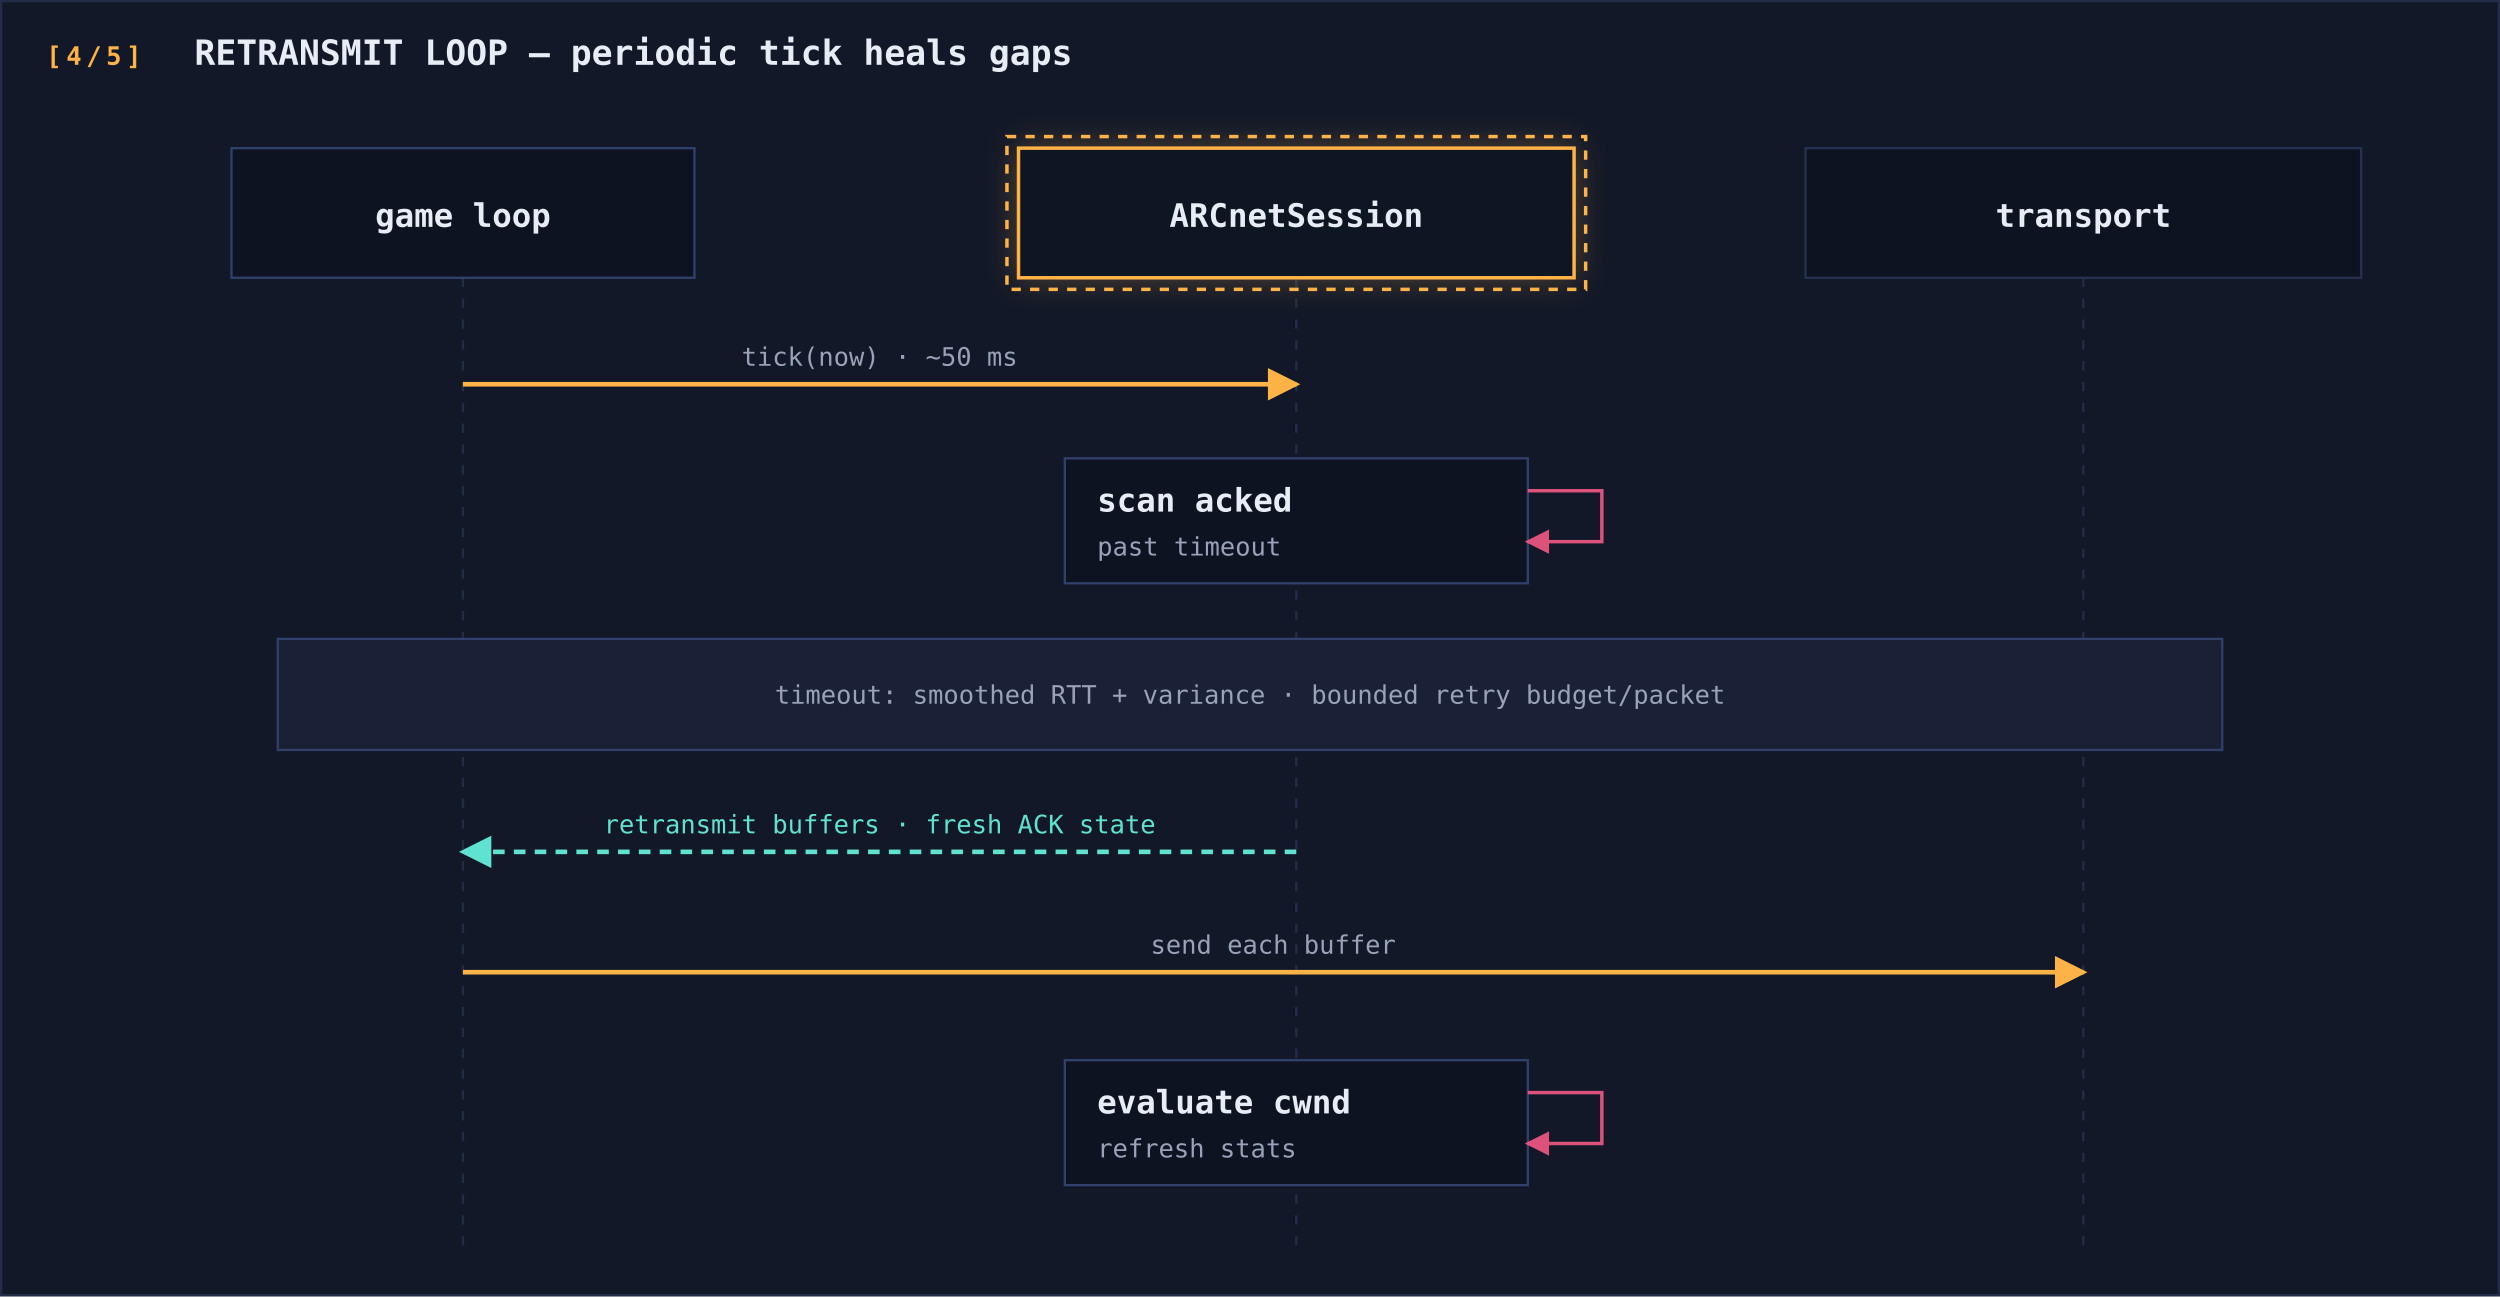
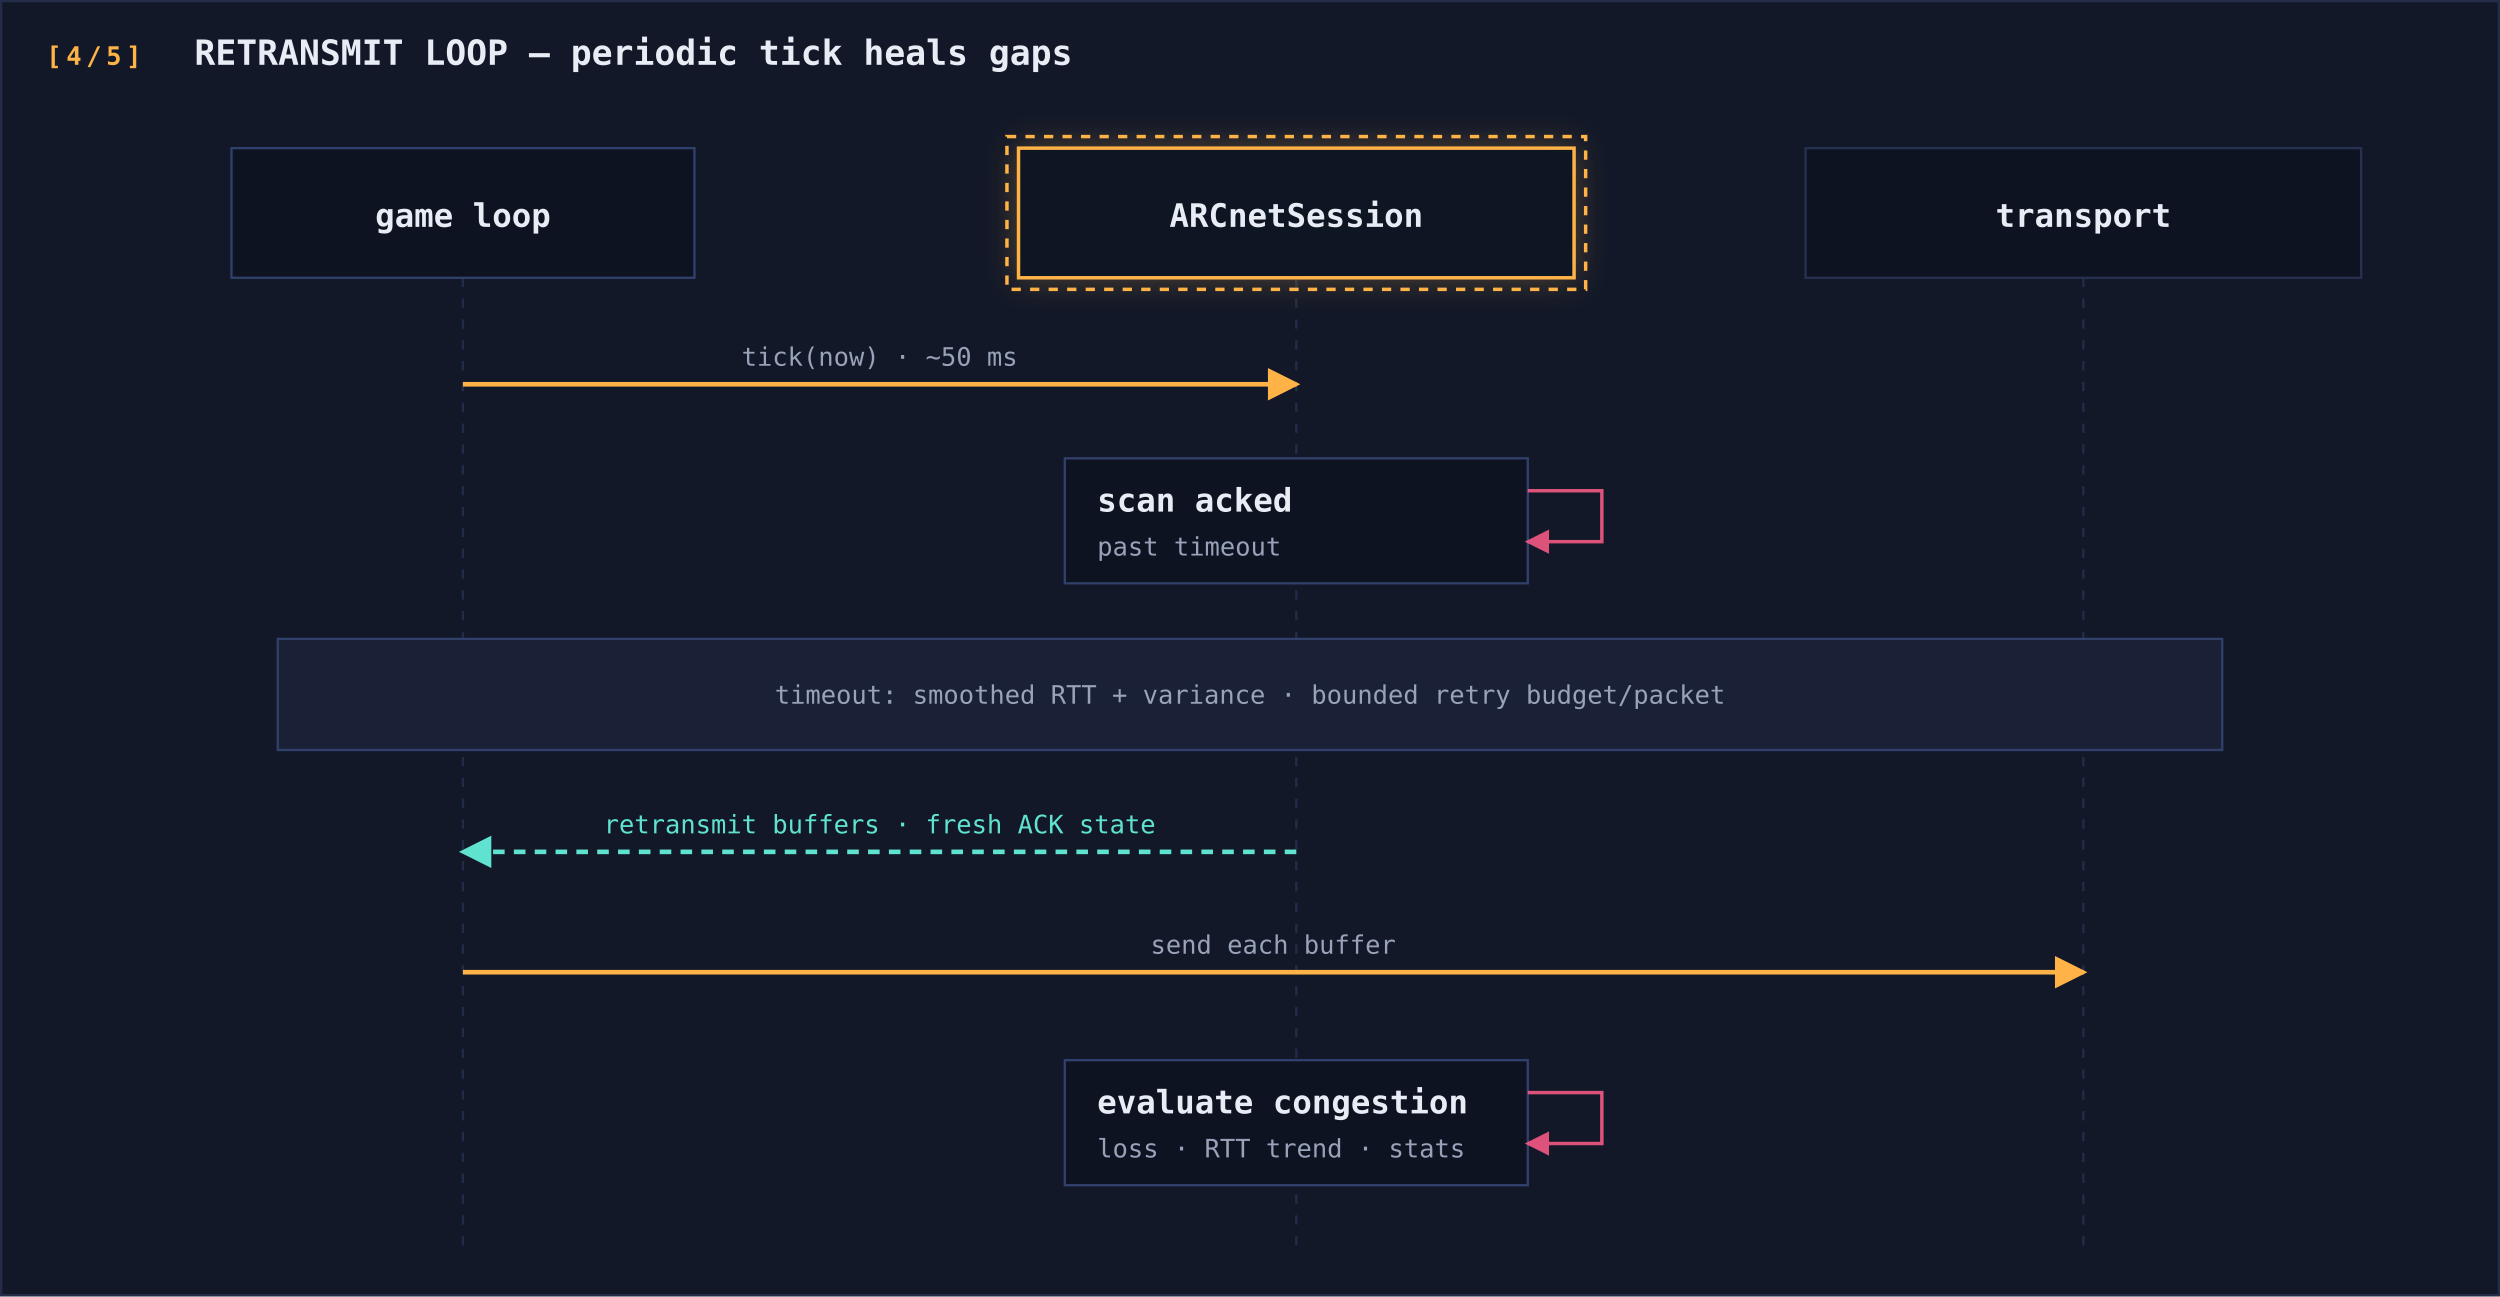
<svg xmlns="http://www.w3.org/2000/svg" viewBox="0 0 1080 560" role="img" aria-label="ARCnet retransmit loop swimlanes">
  <style>
  text{font-family:Consolas,Menlo,'DejaVu Sans Mono',monospace;fill:#E8ECF5}
  .ttl{font-size:15px;font-weight:700;fill:#E8ECF5}
  .stp{font-size:11px;font-weight:700;fill:#FFB347;letter-spacing:2px}
  .n-title{font-size:14px;font-weight:700}
  .n-sub{font-size:11px;fill:#98A2B8}
  .edge{stroke:#FFB347;stroke-width:2;fill:none}
  .edge.data{stroke:#5FE3D0;stroke-dasharray:5 4}
  .edge.ctl{stroke:#FF5C8A;stroke-width:1.5;opacity:.85;fill:none}
  .elabel{font-size:11px;fill:#98A2B8}
  .elabel.data{fill:#5FE3D0}
  .elabel.ctl{fill:#FF5C8A}
  .node{fill:#0E1322;stroke:#31406A;stroke-width:1}
  .node.hot{stroke:#FFB347;stroke-width:1.5;filter:url(#glow4)}
  .node.dim{stroke:#26304F}
  .life{stroke:#31406A;stroke-width:1;stroke-dasharray:4 5;opacity:.5;fill:none}
  .note{fill:#1A2136;stroke:#31406A;stroke-width:1}
  .chip{fill:url(#chk4);stroke:#31406A;stroke-width:1}
  .marquee4{fill:none;stroke:#FFB347;stroke-width:1.5;stroke-dasharray:4 4}
  @media (prefers-reduced-motion:no-preference){
    .marquee4{animation:march4 1.2s linear infinite}
    @keyframes march4{to{stroke-dashoffset:-16}}
  }
</style>
  <defs>
    <pattern id="chk4" width="8" height="8" patternUnits="userSpaceOnUse">
      <rect width="8" height="8" fill="#1A2136" />
      <rect width="4" height="4" fill="#2A3452" />
      <rect x="4" y="4" width="4" height="4" fill="#2A3452" />
    </pattern>
    <filter id="glow4" x="-30%" y="-30%" width="160%" height="160%">
      <feDropShadow dx="0" dy="0" stdDeviation="7" flood-color="#FFB347" flood-opacity="0.28" />
    </filter>
    <marker id="arr4" viewBox="0 0 8 8" refX="7" refY="4" markerWidth="7" markerHeight="7" orient="auto">
      <path d="M0 0 L8 4 L0 8 z" fill="#FFB347" />
    </marker>
    <marker id="arrData4" viewBox="0 0 8 8" refX="7" refY="4" markerWidth="7" markerHeight="7" orient="auto">
      <path d="M0 0 L8 4 L0 8 z" fill="#5FE3D0" />
    </marker>
    <marker id="arrCtl4" viewBox="0 0 8 8" refX="7" refY="4" markerWidth="7" markerHeight="7" orient="auto">
      <path d="M0 0 L8 4 L0 8 z" fill="#FF5C8A" />
    </marker>
  </defs>
  <rect x="0" y="0" width="1080" height="560" fill="#121828" />
  <rect x="0.5" y="0.5" width="1079" height="559" fill="none" stroke="#232D47" />
  <text class="stp" x="20" y="28">[4/5]</text>
  <text class="ttl" x="84" y="28">RETRANSMIT LOOP — periodic tick heals gaps</text>
  <g transform="translate(0,48)">
    <path class="life" d="M200 72 V492" />
    <path class="life" d="M560 72 V492" />
    <path class="life" d="M900 72 V492" />
    <g>
      <rect class="node" x="100" y="16" width="200" height="56" />
      <text class="n-title" x="200" y="50" text-anchor="middle">game loop</text>
    </g>
    <g>
      <rect class="node hot" x="440" y="16" width="240" height="56" />
      <rect class="marquee4" x="435" y="11" width="250" height="66" />
      <text class="n-title" x="560" y="50" text-anchor="middle">ARCnetSession</text>
    </g>
    <g>
      <rect class="node dim" x="780" y="16" width="240" height="56" />
      <text class="n-title" x="900" y="50" text-anchor="middle" fill="#B8C0D4">transport</text>
    </g>
    <path class="edge" d="M200 118 H560" marker-end="url(#arr4)" />
    <text class="elabel" x="380" y="110" text-anchor="middle">tick(now) · ~50 ms</text>
    <g>
      <rect class="node" x="460" y="150" width="200" height="54" />
      <text class="n-title" x="474" y="173">scan acked</text>
      <text class="n-sub" x="474" y="192">past timeout</text>
    </g>
    <path class="edge ctl" d="M660 164 H692 V186 H660" marker-end="url(#arrCtl4)" />
    <rect class="note" x="120" y="228" width="840" height="48" />
    <text class="n-sub" x="540" y="256" text-anchor="middle">timeout: smoothed RTT + variance · bounded retry budget/packet</text>
    <path class="edge data" d="M560 320 H200" marker-end="url(#arrData4)" />
    <text class="elabel data" x="380" y="312" text-anchor="middle">retransmit buffers · fresh ACK state</text>
    <path class="edge" d="M200 372 H900" marker-end="url(#arr4)" />
    <text class="elabel" x="550" y="364" text-anchor="middle">send each buffer</text>
    <g>
      <rect class="node" x="460" y="410" width="200" height="54" />
-       <text class="n-title" x="474" y="433">evaluate cwnd</text>
-       <text class="n-sub" x="474" y="452">refresh stats</text>
+       <text class="n-title" x="474" y="433">evaluate congestion</text>
+       <text class="n-sub" x="474" y="452">loss · RTT trend · stats</text>
    </g>
    <path class="edge ctl" d="M660 424 H692 V446 H660" marker-end="url(#arrCtl4)" />
  </g>
</svg>
